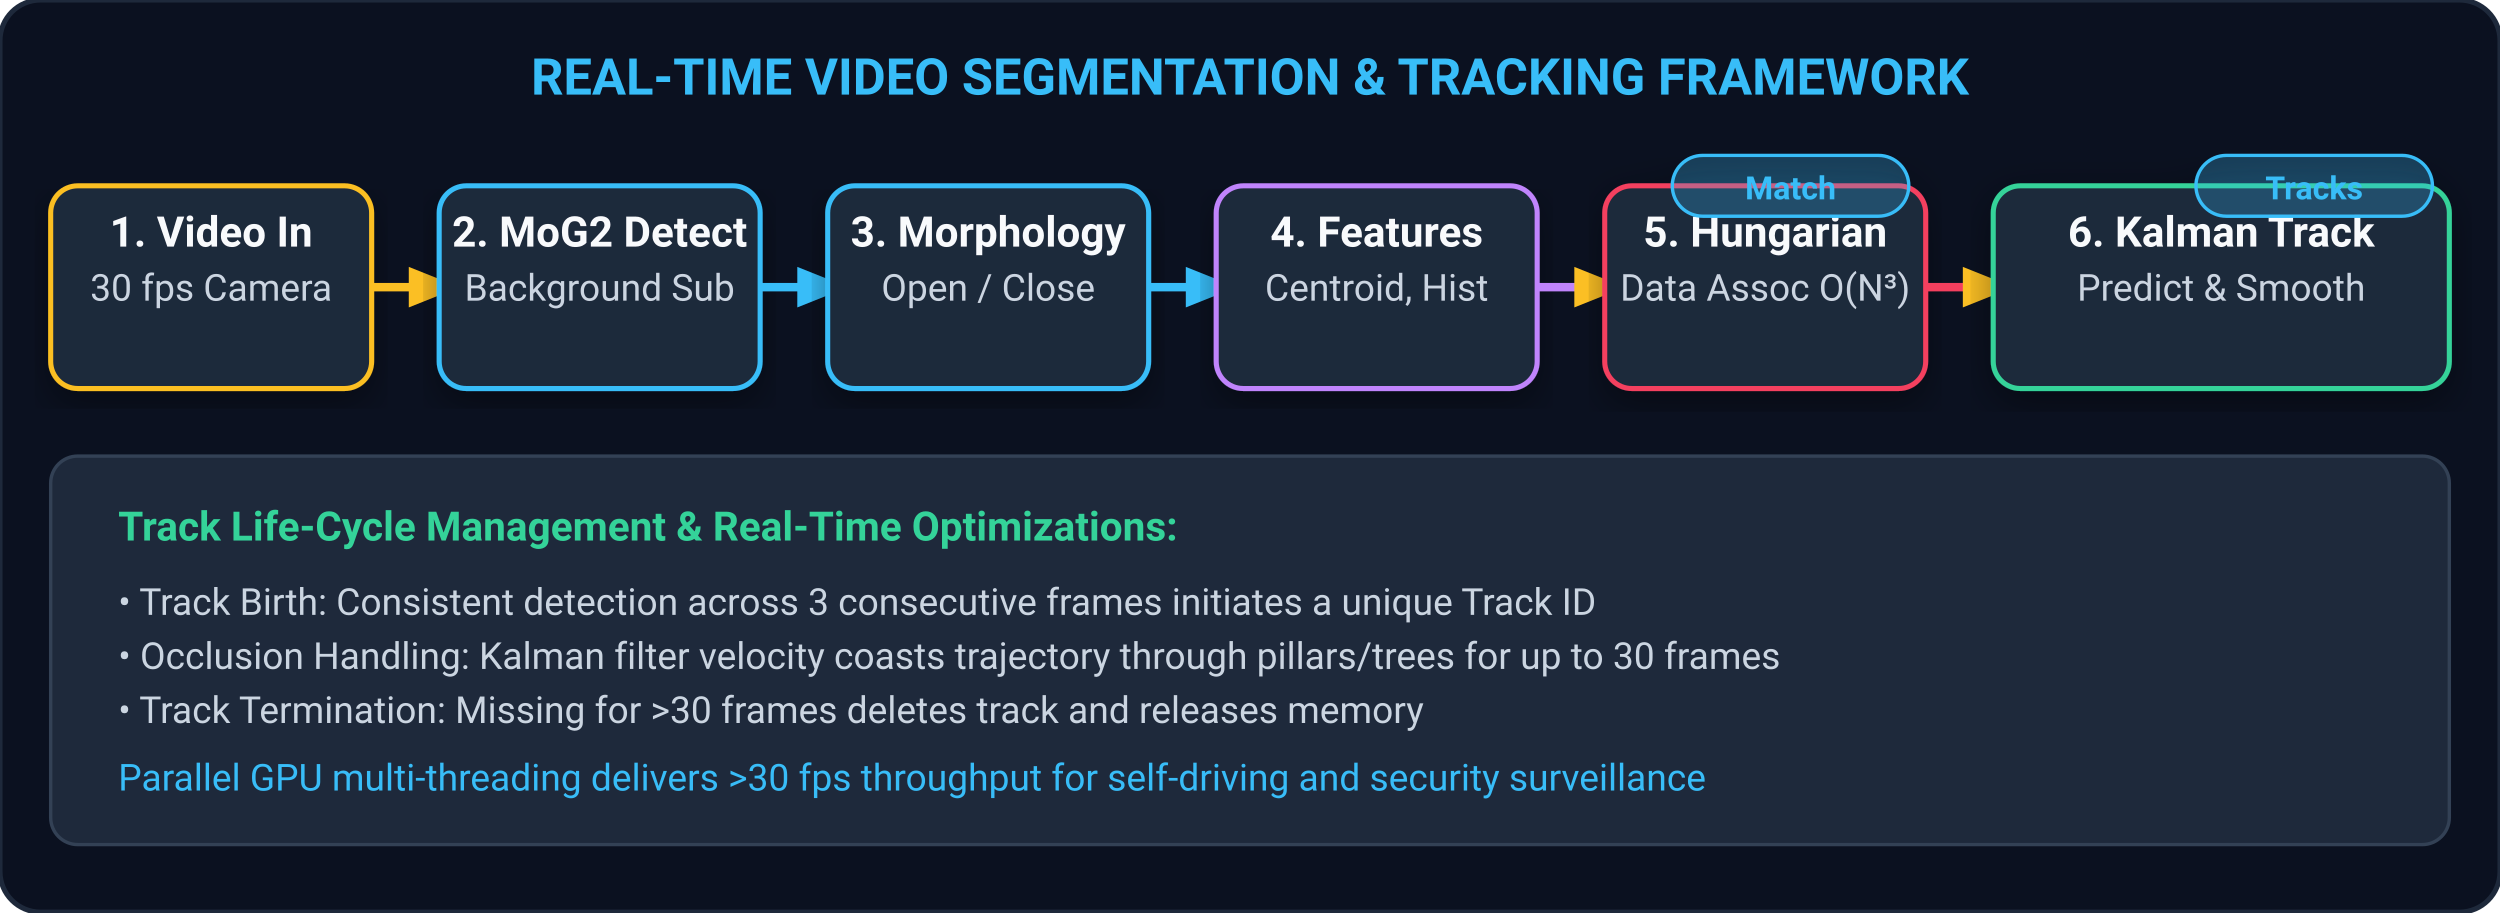
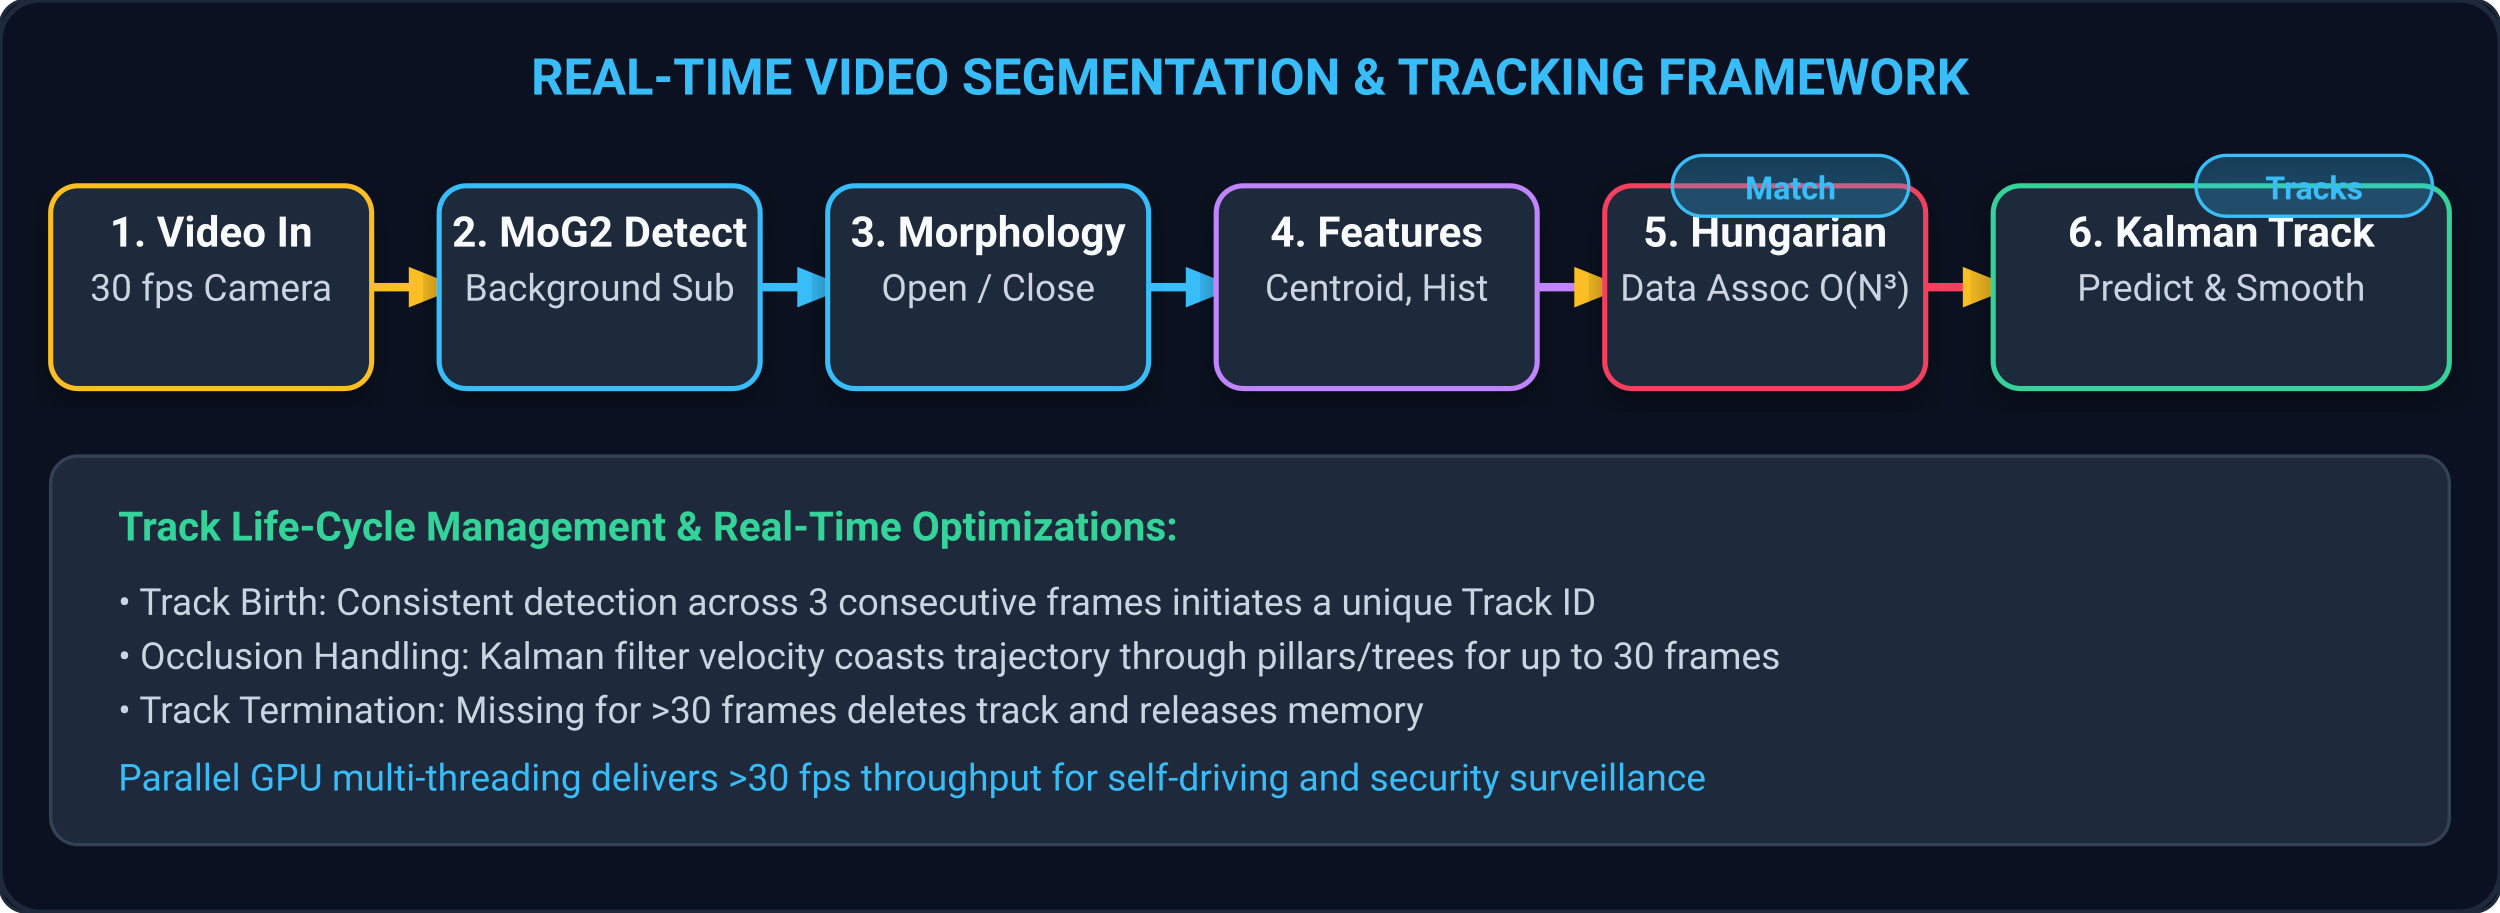
- <svg xmlns="http://www.w3.org/2000/svg" viewBox="0 0 740 270" width="100%" height="270" class="flowchart-svg" style="max-width: 740px; min-width: 580px; height: auto; display: block; margin: 0 auto; font-family: -apple-system, BlinkMacSystemFont, 'Segoe UI', Roboto, Helvetica, Arial, sans-serif;">
+ <svg xmlns="http://www.w3.org/2000/svg" viewBox="0 0 740 270" width="100%" height="auto" class="flowchart-svg" style="max-width: 740px; width: 100%; height: auto; display: block; margin: 0 auto; font-family: -apple-system, BlinkMacSystemFont, 'Segoe UI', Roboto, Helvetica, Arial, sans-serif;">
+   <rect width="100%" height="100%" fill="#0b1120" rx="8" stroke="#1e293b" stroke-width="1" />
  <defs>
    <linearGradient id="gradCard" x1="0%" y1="0%" x2="100%" y2="100%">
      <stop offset="0%" stop-color="#1e293b" />
      <stop offset="100%" stop-color="#0f172a" />
    </linearGradient>
    <linearGradient id="gradCyan" x1="0%" y1="0%" x2="100%" y2="100%">
      <stop offset="0%" stop-color="#38bdf8" />
      <stop offset="100%" stop-color="#0284c7" />
    </linearGradient>
    <linearGradient id="gradEmerald" x1="0%" y1="0%" x2="100%" y2="100%">
      <stop offset="0%" stop-color="#34d399" />
      <stop offset="100%" stop-color="#059669" />
    </linearGradient>
    <linearGradient id="gradAmber" x1="0%" y1="0%" x2="100%" y2="100%">
      <stop offset="0%" stop-color="#fbbf24" />
      <stop offset="100%" stop-color="#d97706" />
    </linearGradient>
    <linearGradient id="gradPurple" x1="0%" y1="0%" x2="100%" y2="100%">
      <stop offset="0%" stop-color="#c084fc" />
      <stop offset="100%" stop-color="#9333ea" />
    </linearGradient>
    <linearGradient id="gradRose" x1="0%" y1="0%" x2="100%" y2="100%">
      <stop offset="0%" stop-color="#fb7185" />
      <stop offset="100%" stop-color="#e11d48" />
    </linearGradient>
    <filter id="shadow" x="-5%" y="-5%" width="110%" height="115%">
      <feDropShadow dx="0" dy="4" stdDeviation="6" flood-color="#000000" flood-opacity="0.4" />
    </filter>
    <marker id="arrCyan" viewBox="0 0 10 10" refX="6" refY="5" markerWidth="6" markerHeight="6" orient="auto-start-reverse">
      <path d="M 0 1 L 10 5 L 0 9 z" fill="#38bdf8" />
    </marker>
    <marker id="arrEmerald" viewBox="0 0 10 10" refX="6" refY="5" markerWidth="6" markerHeight="6" orient="auto-start-reverse">
      <path d="M 0 1 L 10 5 L 0 9 z" fill="#34d399" />
    </marker>
    <marker id="arrAmber" viewBox="0 0 10 10" refX="6" refY="5" markerWidth="6" markerHeight="6" orient="auto-start-reverse">
      <path d="M 0 1 L 10 5 L 0 9 z" fill="#fbbf24" />
    </marker>
  </defs>
  <rect width="740" height="270" rx="12" fill="#0b1120" stroke="#1e293b" stroke-width="1.5" />
  <text x="370" y="28" font-size="15" font-weight="bold" fill="#38bdf8" text-anchor="middle">REAL-TIME VIDEO SEGMENTATION &amp; TRACKING FRAMEWORK</text>
  <g filter="url(#shadow)">
    <rect x="15" y="55" width="95" height="60" rx="8" fill="#1e293b" stroke="#fbbf24" stroke-width="1.5" />
    <text x="62.5" y="73" font-size="12.5" font-weight="700" fill="#f8fafc" text-anchor="middle">1. Video In</text>
    <text font-size="11" fill="#cbd5e1" text-anchor="middle">
      <tspan x="62.5" y="89">30 fps Camera</tspan>
    </text>
  </g>
  <line x1="110" y1="85" x2="130" y2="85" stroke="#fbbf24" stroke-width="2.5" marker-end="url(#arrAmber)" />
  <g filter="url(#shadow)">
    <rect x="130" y="55" width="95" height="60" rx="8" fill="#1e293b" stroke="#38bdf8" stroke-width="1.5" />
    <text x="177.5" y="73" font-size="12.5" font-weight="700" fill="#f8fafc" text-anchor="middle">2. MoG2 Detect</text>
    <text font-size="11" fill="#cbd5e1" text-anchor="middle">
      <tspan x="177.5" y="89">Background Sub</tspan>
    </text>
  </g>
  <line x1="225" y1="85" x2="245" y2="85" stroke="#38bdf8" stroke-width="2.5" marker-end="url(#arrCyan)" />
  <g filter="url(#shadow)">
    <rect x="245" y="55" width="95" height="60" rx="8" fill="#1e293b" stroke="#38bdf8" stroke-width="1.5" />
    <text x="292.5" y="73" font-size="12.5" font-weight="700" fill="#f8fafc" text-anchor="middle">3. Morphology</text>
    <text font-size="11" fill="#cbd5e1" text-anchor="middle">
      <tspan x="292.5" y="89">Open / Close</tspan>
    </text>
  </g>
  <line x1="340" y1="85" x2="360" y2="85" stroke="#38bdf8" stroke-width="2.5" marker-end="url(#arrCyan)" />
  <g filter="url(#shadow)">
    <rect x="360" y="55" width="95" height="60" rx="8" fill="#1e293b" stroke="#c084fc" stroke-width="1.5" />
    <text x="407.5" y="73" font-size="12.5" font-weight="700" fill="#f8fafc" text-anchor="middle">4. Features</text>
    <text font-size="11" fill="#cbd5e1" text-anchor="middle">
      <tspan x="407.5" y="89">Centroid, Hist</tspan>
    </text>
  </g>
  <line x1="455" y1="85" x2="475" y2="85" stroke="#c084fc" stroke-width="2.5" marker-end="url(#arrAmber)" />
  <g filter="url(#shadow)">
    <rect x="475" y="55" width="95" height="60" rx="8" fill="#1e293b" stroke="#f43f5e" stroke-width="1.5" />
    <text x="522.5" y="73" font-size="12.5" font-weight="700" fill="#f8fafc" text-anchor="middle">5. Hungarian</text>
    <text font-size="11" fill="#cbd5e1" text-anchor="middle">
      <tspan x="522.5" y="89">Data Assoc O(N³)</tspan>
    </text>
    <rect x="495" y="46" width="70" height="18" rx="9" fill="#38bdf8" fill-opacity="0.25" stroke="#38bdf8" stroke-width="1" />
    <text x="530" y="59" font-size="9.5" font-weight="700" fill="#38bdf8" text-anchor="middle">Match</text>
  </g>
  <line x1="570" y1="85" x2="590" y2="85" stroke="#f43f5e" stroke-width="2.5" marker-end="url(#arrAmber)" />
  <g filter="url(#shadow)">
    <rect x="590" y="55" width="135" height="60" rx="8" fill="#1e293b" stroke="#34d399" stroke-width="1.5" />
    <text x="657.5" y="73" font-size="12.5" font-weight="700" fill="#f8fafc" text-anchor="middle">6. Kalman Track</text>
    <text font-size="11" fill="#cbd5e1" text-anchor="middle">
      <tspan x="657.5" y="89">Predict &amp; Smooth</tspan>
    </text>
    <rect x="650" y="46" width="70" height="18" rx="9" fill="#38bdf8" fill-opacity="0.25" stroke="#38bdf8" stroke-width="1" />
    <text x="685" y="59" font-size="9.5" font-weight="700" fill="#38bdf8" text-anchor="middle">Tracks</text>
  </g>
  <rect x="15" y="135" width="710" height="115" rx="8" fill="#1e293b" stroke="#334155" />
  <text x="35" y="160" font-size="12" font-weight="bold" fill="#34d399">Track Life-Cycle Management &amp; Real-Time Optimizations:</text>
  <text x="35" y="182" font-size="11" fill="#cbd5e1">• Track Birth: Consistent detection across 3 consecutive frames initiates a unique Track ID</text>
  <text x="35" y="198" font-size="11" fill="#cbd5e1">• Occlusion Handling: Kalman filter velocity coasts trajectory through pillars/trees for up to 30 frames</text>
  <text x="35" y="214" font-size="11" fill="#cbd5e1">• Track Termination: Missing for &gt;30 frames deletes track and releases memory</text>
  <text x="35" y="234" font-size="11" fill="#38bdf8">Parallel GPU multi-threading delivers &gt;30 fps throughput for self-driving and security surveillance</text>
</svg>
